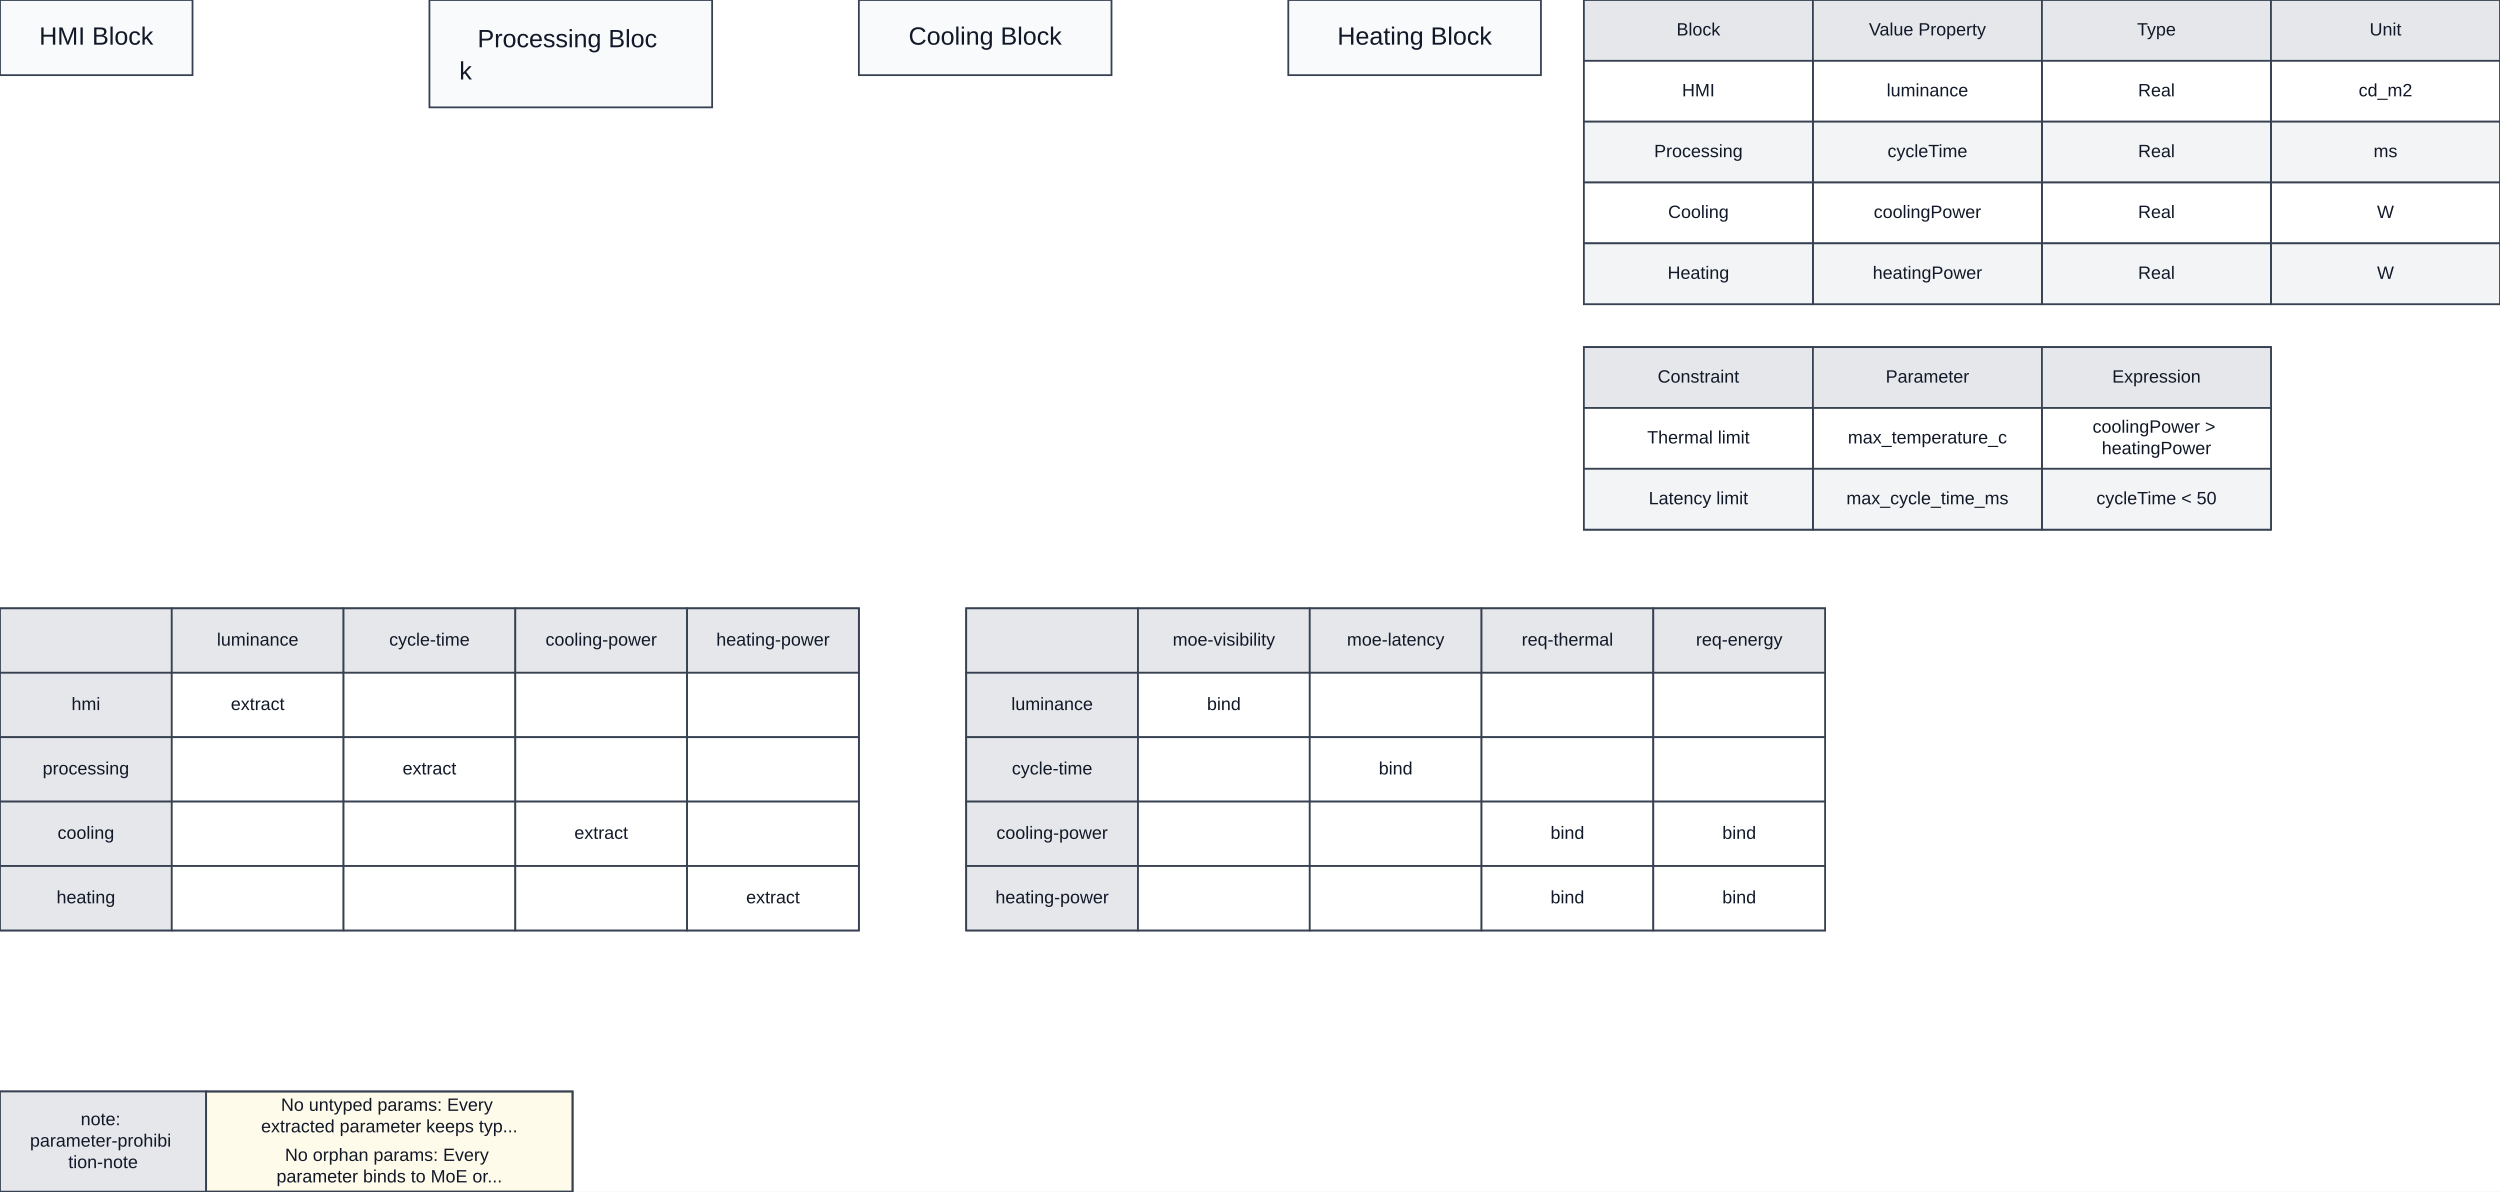
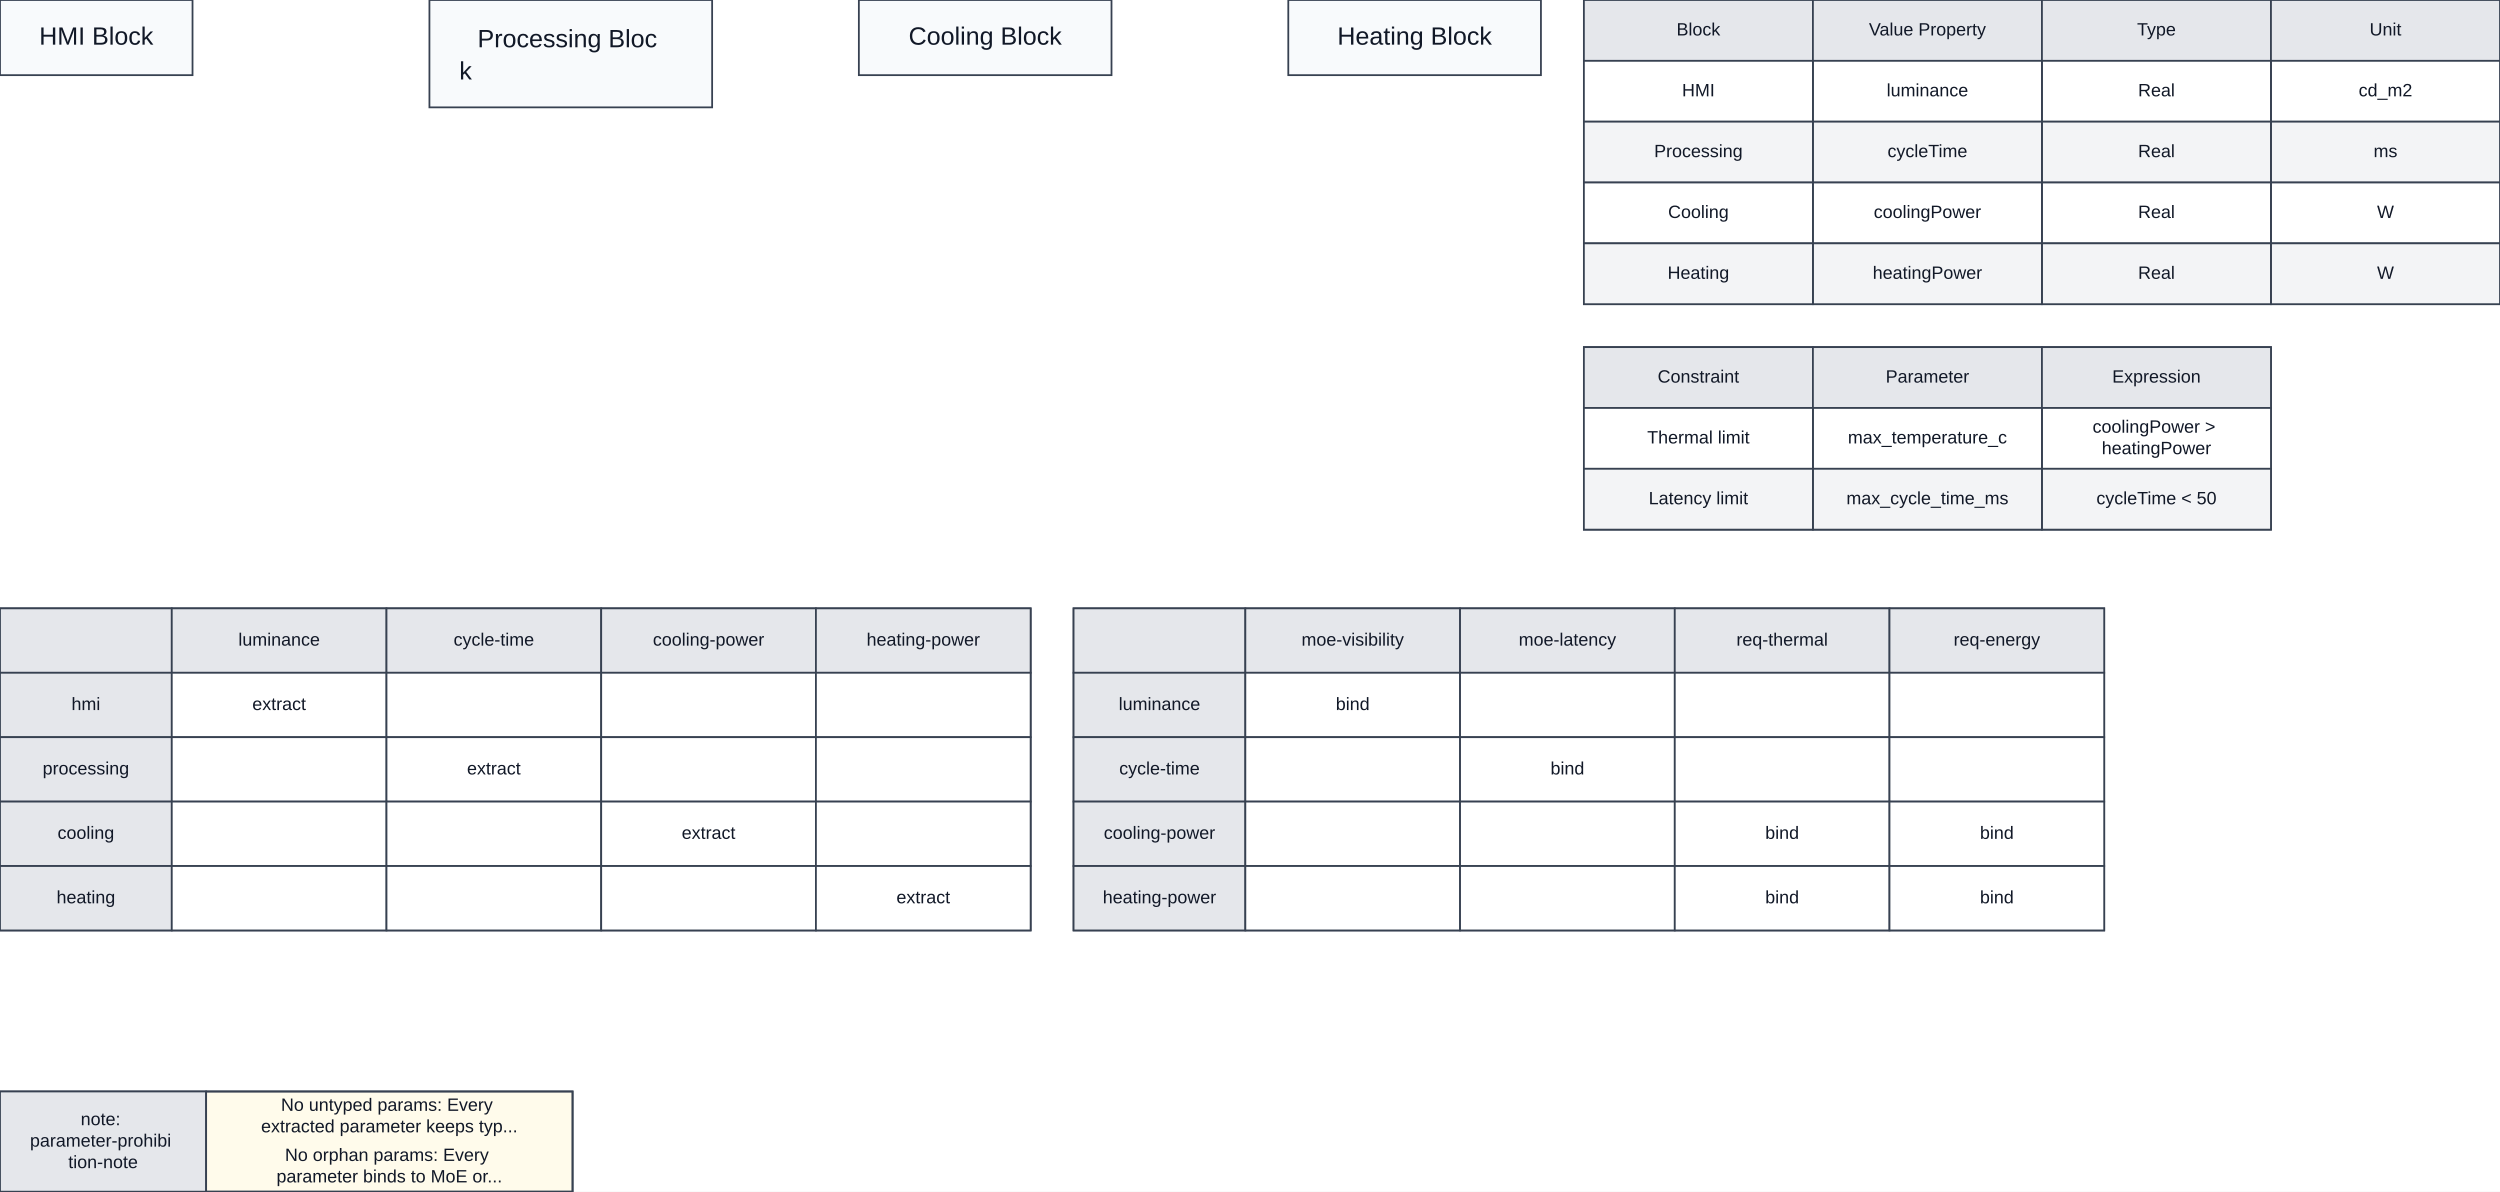
<svg xmlns="http://www.w3.org/2000/svg" role="img" viewBox="120 80 1397.2 666">
  <rect class="background" x="120" y="80" width="1397.2" height="666" fill="#ffffff" />
  <g class="matrix-block" data-id="structure-parameter-extraction-matrix" data-row-count="4" data-column-count="4">
-     <rect class="matrix-frame" x="120" y="420" width="480" height="180" fill="#f8fafc" stroke="#374151" />
+     <rect class="matrix-frame" x="120" y="420" width="576" height="180" fill="#f8fafc" stroke="#374151" />
    <rect class="matrix-corner-header" x="120" y="420" width="96" height="36" fill="#e5e7eb" stroke="#374151" />
-     <rect class="matrix-column-header" data-col="luminance" x="216" y="420" width="96" height="36" fill="#e5e7eb" stroke="#374151" />
-     <text class="matrix-column-label" x="264" y="438" text-anchor="middle" dominant-baseline="middle" font-family="Arial, sans-serif" font-size="10" fill="#111827">luminance</text>
-     <rect class="matrix-column-header" data-col="cycle-time" x="312" y="420" width="96" height="36" fill="#e5e7eb" stroke="#374151" />
-     <text class="matrix-column-label" x="360" y="438" text-anchor="middle" dominant-baseline="middle" font-family="Arial, sans-serif" font-size="10" fill="#111827">cycle-time</text>
-     <rect class="matrix-column-header" data-col="cooling-power" x="408" y="420" width="96" height="36" fill="#e5e7eb" stroke="#374151" />
-     <text class="matrix-column-label" x="456" y="438" text-anchor="middle" dominant-baseline="middle" font-family="Arial, sans-serif" font-size="10" fill="#111827">cooling-power</text>
-     <rect class="matrix-column-header" data-col="heating-power" x="504" y="420" width="96" height="36" fill="#e5e7eb" stroke="#374151" />
-     <text class="matrix-column-label" x="552" y="438" text-anchor="middle" dominant-baseline="middle" font-family="Arial, sans-serif" font-size="10" fill="#111827">heating-power</text>
+     <rect class="matrix-column-header" data-col="luminance" x="216" y="420" width="120" height="36" fill="#e5e7eb" stroke="#374151" />
+     <text class="matrix-column-label" x="276" y="438" text-anchor="middle" dominant-baseline="middle" font-family="Arial, sans-serif" font-size="10" fill="#111827">luminance</text>
+     <rect class="matrix-column-header" data-col="cycle-time" x="336" y="420" width="120" height="36" fill="#e5e7eb" stroke="#374151" />
+     <text class="matrix-column-label" x="396" y="438" text-anchor="middle" dominant-baseline="middle" font-family="Arial, sans-serif" font-size="10" fill="#111827">cycle-time</text>
+     <rect class="matrix-column-header" data-col="cooling-power" x="456" y="420" width="120" height="36" fill="#e5e7eb" stroke="#374151" />
+     <text class="matrix-column-label" x="516" y="438" text-anchor="middle" dominant-baseline="middle" font-family="Arial, sans-serif" font-size="10" fill="#111827">cooling-power</text>
+     <rect class="matrix-column-header" data-col="heating-power" x="576" y="420" width="120" height="36" fill="#e5e7eb" stroke="#374151" />
+     <text class="matrix-column-label" x="636" y="438" text-anchor="middle" dominant-baseline="middle" font-family="Arial, sans-serif" font-size="10" fill="#111827">heating-power</text>
    <rect class="matrix-row-header" data-row="hmi" x="120" y="456" width="96" height="36" fill="#e5e7eb" stroke="#374151" />
    <text class="matrix-row-label" x="168" y="474" text-anchor="middle" dominant-baseline="middle" font-family="Arial, sans-serif" font-size="10" fill="#111827">hmi</text>
-     <rect class="matrix-cell" data-row="hmi" data-col="luminance" x="216" y="456" width="96" height="36" fill="#ffffff" stroke="#374151" />
-     <text class="matrix-cell-label" x="264" y="474" text-anchor="middle" dominant-baseline="middle" font-family="Arial, sans-serif" font-size="10" fill="#111827">extract</text>
-     <rect class="matrix-cell" data-row="hmi" data-col="cycle-time" x="312" y="456" width="96" height="36" fill="#ffffff" stroke="#374151" />
-     <text class="matrix-cell-label" x="360" y="474" text-anchor="middle" dominant-baseline="middle" font-family="Arial, sans-serif" font-size="10" fill="#111827" />
-     <rect class="matrix-cell" data-row="hmi" data-col="cooling-power" x="408" y="456" width="96" height="36" fill="#ffffff" stroke="#374151" />
-     <text class="matrix-cell-label" x="456" y="474" text-anchor="middle" dominant-baseline="middle" font-family="Arial, sans-serif" font-size="10" fill="#111827" />
-     <rect class="matrix-cell" data-row="hmi" data-col="heating-power" x="504" y="456" width="96" height="36" fill="#ffffff" stroke="#374151" />
-     <text class="matrix-cell-label" x="552" y="474" text-anchor="middle" dominant-baseline="middle" font-family="Arial, sans-serif" font-size="10" fill="#111827" />
+     <rect class="matrix-cell" data-row="hmi" data-col="luminance" x="216" y="456" width="120" height="36" fill="#ffffff" stroke="#374151" />
+     <text class="matrix-cell-label" x="276" y="474" text-anchor="middle" dominant-baseline="middle" font-family="Arial, sans-serif" font-size="10" fill="#111827">extract</text>
+     <rect class="matrix-cell" data-row="hmi" data-col="cycle-time" x="336" y="456" width="120" height="36" fill="#ffffff" stroke="#374151" />
+     <text class="matrix-cell-label" x="396" y="474" text-anchor="middle" dominant-baseline="middle" font-family="Arial, sans-serif" font-size="10" fill="#111827" />
+     <rect class="matrix-cell" data-row="hmi" data-col="cooling-power" x="456" y="456" width="120" height="36" fill="#ffffff" stroke="#374151" />
+     <text class="matrix-cell-label" x="516" y="474" text-anchor="middle" dominant-baseline="middle" font-family="Arial, sans-serif" font-size="10" fill="#111827" />
+     <rect class="matrix-cell" data-row="hmi" data-col="heating-power" x="576" y="456" width="120" height="36" fill="#ffffff" stroke="#374151" />
+     <text class="matrix-cell-label" x="636" y="474" text-anchor="middle" dominant-baseline="middle" font-family="Arial, sans-serif" font-size="10" fill="#111827" />
    <rect class="matrix-row-header" data-row="processing" x="120" y="492" width="96" height="36" fill="#e5e7eb" stroke="#374151" />
    <text class="matrix-row-label" x="168" y="510" text-anchor="middle" dominant-baseline="middle" font-family="Arial, sans-serif" font-size="10" fill="#111827">processing</text>
-     <rect class="matrix-cell" data-row="processing" data-col="luminance" x="216" y="492" width="96" height="36" fill="#ffffff" stroke="#374151" />
-     <text class="matrix-cell-label" x="264" y="510" text-anchor="middle" dominant-baseline="middle" font-family="Arial, sans-serif" font-size="10" fill="#111827" />
-     <rect class="matrix-cell" data-row="processing" data-col="cycle-time" x="312" y="492" width="96" height="36" fill="#ffffff" stroke="#374151" />
-     <text class="matrix-cell-label" x="360" y="510" text-anchor="middle" dominant-baseline="middle" font-family="Arial, sans-serif" font-size="10" fill="#111827">extract</text>
-     <rect class="matrix-cell" data-row="processing" data-col="cooling-power" x="408" y="492" width="96" height="36" fill="#ffffff" stroke="#374151" />
-     <text class="matrix-cell-label" x="456" y="510" text-anchor="middle" dominant-baseline="middle" font-family="Arial, sans-serif" font-size="10" fill="#111827" />
-     <rect class="matrix-cell" data-row="processing" data-col="heating-power" x="504" y="492" width="96" height="36" fill="#ffffff" stroke="#374151" />
-     <text class="matrix-cell-label" x="552" y="510" text-anchor="middle" dominant-baseline="middle" font-family="Arial, sans-serif" font-size="10" fill="#111827" />
+     <rect class="matrix-cell" data-row="processing" data-col="luminance" x="216" y="492" width="120" height="36" fill="#ffffff" stroke="#374151" />
+     <text class="matrix-cell-label" x="276" y="510" text-anchor="middle" dominant-baseline="middle" font-family="Arial, sans-serif" font-size="10" fill="#111827" />
+     <rect class="matrix-cell" data-row="processing" data-col="cycle-time" x="336" y="492" width="120" height="36" fill="#ffffff" stroke="#374151" />
+     <text class="matrix-cell-label" x="396" y="510" text-anchor="middle" dominant-baseline="middle" font-family="Arial, sans-serif" font-size="10" fill="#111827">extract</text>
+     <rect class="matrix-cell" data-row="processing" data-col="cooling-power" x="456" y="492" width="120" height="36" fill="#ffffff" stroke="#374151" />
+     <text class="matrix-cell-label" x="516" y="510" text-anchor="middle" dominant-baseline="middle" font-family="Arial, sans-serif" font-size="10" fill="#111827" />
+     <rect class="matrix-cell" data-row="processing" data-col="heating-power" x="576" y="492" width="120" height="36" fill="#ffffff" stroke="#374151" />
+     <text class="matrix-cell-label" x="636" y="510" text-anchor="middle" dominant-baseline="middle" font-family="Arial, sans-serif" font-size="10" fill="#111827" />
    <rect class="matrix-row-header" data-row="cooling" x="120" y="528" width="96" height="36" fill="#e5e7eb" stroke="#374151" />
    <text class="matrix-row-label" x="168" y="546" text-anchor="middle" dominant-baseline="middle" font-family="Arial, sans-serif" font-size="10" fill="#111827">cooling</text>
-     <rect class="matrix-cell" data-row="cooling" data-col="luminance" x="216" y="528" width="96" height="36" fill="#ffffff" stroke="#374151" />
-     <text class="matrix-cell-label" x="264" y="546" text-anchor="middle" dominant-baseline="middle" font-family="Arial, sans-serif" font-size="10" fill="#111827" />
-     <rect class="matrix-cell" data-row="cooling" data-col="cycle-time" x="312" y="528" width="96" height="36" fill="#ffffff" stroke="#374151" />
-     <text class="matrix-cell-label" x="360" y="546" text-anchor="middle" dominant-baseline="middle" font-family="Arial, sans-serif" font-size="10" fill="#111827" />
-     <rect class="matrix-cell" data-row="cooling" data-col="cooling-power" x="408" y="528" width="96" height="36" fill="#ffffff" stroke="#374151" />
-     <text class="matrix-cell-label" x="456" y="546" text-anchor="middle" dominant-baseline="middle" font-family="Arial, sans-serif" font-size="10" fill="#111827">extract</text>
-     <rect class="matrix-cell" data-row="cooling" data-col="heating-power" x="504" y="528" width="96" height="36" fill="#ffffff" stroke="#374151" />
-     <text class="matrix-cell-label" x="552" y="546" text-anchor="middle" dominant-baseline="middle" font-family="Arial, sans-serif" font-size="10" fill="#111827" />
+     <rect class="matrix-cell" data-row="cooling" data-col="luminance" x="216" y="528" width="120" height="36" fill="#ffffff" stroke="#374151" />
+     <text class="matrix-cell-label" x="276" y="546" text-anchor="middle" dominant-baseline="middle" font-family="Arial, sans-serif" font-size="10" fill="#111827" />
+     <rect class="matrix-cell" data-row="cooling" data-col="cycle-time" x="336" y="528" width="120" height="36" fill="#ffffff" stroke="#374151" />
+     <text class="matrix-cell-label" x="396" y="546" text-anchor="middle" dominant-baseline="middle" font-family="Arial, sans-serif" font-size="10" fill="#111827" />
+     <rect class="matrix-cell" data-row="cooling" data-col="cooling-power" x="456" y="528" width="120" height="36" fill="#ffffff" stroke="#374151" />
+     <text class="matrix-cell-label" x="516" y="546" text-anchor="middle" dominant-baseline="middle" font-family="Arial, sans-serif" font-size="10" fill="#111827">extract</text>
+     <rect class="matrix-cell" data-row="cooling" data-col="heating-power" x="576" y="528" width="120" height="36" fill="#ffffff" stroke="#374151" />
+     <text class="matrix-cell-label" x="636" y="546" text-anchor="middle" dominant-baseline="middle" font-family="Arial, sans-serif" font-size="10" fill="#111827" />
    <rect class="matrix-row-header" data-row="heating" x="120" y="564" width="96" height="36" fill="#e5e7eb" stroke="#374151" />
    <text class="matrix-row-label" x="168" y="582" text-anchor="middle" dominant-baseline="middle" font-family="Arial, sans-serif" font-size="10" fill="#111827">heating</text>
-     <rect class="matrix-cell" data-row="heating" data-col="luminance" x="216" y="564" width="96" height="36" fill="#ffffff" stroke="#374151" />
-     <text class="matrix-cell-label" x="264" y="582" text-anchor="middle" dominant-baseline="middle" font-family="Arial, sans-serif" font-size="10" fill="#111827" />
-     <rect class="matrix-cell" data-row="heating" data-col="cycle-time" x="312" y="564" width="96" height="36" fill="#ffffff" stroke="#374151" />
-     <text class="matrix-cell-label" x="360" y="582" text-anchor="middle" dominant-baseline="middle" font-family="Arial, sans-serif" font-size="10" fill="#111827" />
-     <rect class="matrix-cell" data-row="heating" data-col="cooling-power" x="408" y="564" width="96" height="36" fill="#ffffff" stroke="#374151" />
-     <text class="matrix-cell-label" x="456" y="582" text-anchor="middle" dominant-baseline="middle" font-family="Arial, sans-serif" font-size="10" fill="#111827" />
-     <rect class="matrix-cell" data-row="heating" data-col="heating-power" x="504" y="564" width="96" height="36" fill="#ffffff" stroke="#374151" />
-     <text class="matrix-cell-label" x="552" y="582" text-anchor="middle" dominant-baseline="middle" font-family="Arial, sans-serif" font-size="10" fill="#111827">extract</text>
+     <rect class="matrix-cell" data-row="heating" data-col="luminance" x="216" y="564" width="120" height="36" fill="#ffffff" stroke="#374151" />
+     <text class="matrix-cell-label" x="276" y="582" text-anchor="middle" dominant-baseline="middle" font-family="Arial, sans-serif" font-size="10" fill="#111827" />
+     <rect class="matrix-cell" data-row="heating" data-col="cycle-time" x="336" y="564" width="120" height="36" fill="#ffffff" stroke="#374151" />
+     <text class="matrix-cell-label" x="396" y="582" text-anchor="middle" dominant-baseline="middle" font-family="Arial, sans-serif" font-size="10" fill="#111827" />
+     <rect class="matrix-cell" data-row="heating" data-col="cooling-power" x="456" y="564" width="120" height="36" fill="#ffffff" stroke="#374151" />
+     <text class="matrix-cell-label" x="516" y="582" text-anchor="middle" dominant-baseline="middle" font-family="Arial, sans-serif" font-size="10" fill="#111827" />
+     <rect class="matrix-cell" data-row="heating" data-col="heating-power" x="576" y="564" width="120" height="36" fill="#ffffff" stroke="#374151" />
+     <text class="matrix-cell-label" x="636" y="582" text-anchor="middle" dominant-baseline="middle" font-family="Arial, sans-serif" font-size="10" fill="#111827">extract</text>
  </g>
  <g class="matrix-block" data-id="parameter-moe-requirement-binding-matrix" data-row-count="4" data-column-count="4">
-     <rect class="matrix-frame" x="660" y="420" width="480" height="180" fill="#f8fafc" stroke="#374151" />
-     <rect class="matrix-corner-header" x="660" y="420" width="96" height="36" fill="#e5e7eb" stroke="#374151" />
-     <rect class="matrix-column-header" data-col="moe-visibility" x="756" y="420" width="96" height="36" fill="#e5e7eb" stroke="#374151" />
-     <text class="matrix-column-label" x="804" y="438" text-anchor="middle" dominant-baseline="middle" font-family="Arial, sans-serif" font-size="10" fill="#111827">moe-visibility</text>
-     <rect class="matrix-column-header" data-col="moe-latency" x="852" y="420" width="96" height="36" fill="#e5e7eb" stroke="#374151" />
-     <text class="matrix-column-label" x="900" y="438" text-anchor="middle" dominant-baseline="middle" font-family="Arial, sans-serif" font-size="10" fill="#111827">moe-latency</text>
-     <rect class="matrix-column-header" data-col="req-thermal" x="948" y="420" width="96" height="36" fill="#e5e7eb" stroke="#374151" />
-     <text class="matrix-column-label" x="996" y="438" text-anchor="middle" dominant-baseline="middle" font-family="Arial, sans-serif" font-size="10" fill="#111827">req-thermal</text>
-     <rect class="matrix-column-header" data-col="req-energy" x="1044" y="420" width="96" height="36" fill="#e5e7eb" stroke="#374151" />
-     <text class="matrix-column-label" x="1092" y="438" text-anchor="middle" dominant-baseline="middle" font-family="Arial, sans-serif" font-size="10" fill="#111827">req-energy</text>
-     <rect class="matrix-row-header" data-row="luminance" x="660" y="456" width="96" height="36" fill="#e5e7eb" stroke="#374151" />
-     <text class="matrix-row-label" x="708" y="474" text-anchor="middle" dominant-baseline="middle" font-family="Arial, sans-serif" font-size="10" fill="#111827">luminance</text>
-     <rect class="matrix-cell" data-row="luminance" data-col="moe-visibility" x="756" y="456" width="96" height="36" fill="#ffffff" stroke="#374151" />
-     <text class="matrix-cell-label" x="804" y="474" text-anchor="middle" dominant-baseline="middle" font-family="Arial, sans-serif" font-size="10" fill="#111827">bind</text>
-     <rect class="matrix-cell" data-row="luminance" data-col="moe-latency" x="852" y="456" width="96" height="36" fill="#ffffff" stroke="#374151" />
-     <text class="matrix-cell-label" x="900" y="474" text-anchor="middle" dominant-baseline="middle" font-family="Arial, sans-serif" font-size="10" fill="#111827" />
-     <rect class="matrix-cell" data-row="luminance" data-col="req-thermal" x="948" y="456" width="96" height="36" fill="#ffffff" stroke="#374151" />
+     <rect class="matrix-frame" x="720" y="420" width="576" height="180" fill="#f8fafc" stroke="#374151" />
+     <rect class="matrix-corner-header" x="720" y="420" width="96" height="36" fill="#e5e7eb" stroke="#374151" />
+     <rect class="matrix-column-header" data-col="moe-visibility" x="816" y="420" width="120" height="36" fill="#e5e7eb" stroke="#374151" />
+     <text class="matrix-column-label" x="876" y="438" text-anchor="middle" dominant-baseline="middle" font-family="Arial, sans-serif" font-size="10" fill="#111827">moe-visibility</text>
+     <rect class="matrix-column-header" data-col="moe-latency" x="936" y="420" width="120" height="36" fill="#e5e7eb" stroke="#374151" />
+     <text class="matrix-column-label" x="996" y="438" text-anchor="middle" dominant-baseline="middle" font-family="Arial, sans-serif" font-size="10" fill="#111827">moe-latency</text>
+     <rect class="matrix-column-header" data-col="req-thermal" x="1056" y="420" width="120" height="36" fill="#e5e7eb" stroke="#374151" />
+     <text class="matrix-column-label" x="1116" y="438" text-anchor="middle" dominant-baseline="middle" font-family="Arial, sans-serif" font-size="10" fill="#111827">req-thermal</text>
+     <rect class="matrix-column-header" data-col="req-energy" x="1176" y="420" width="120" height="36" fill="#e5e7eb" stroke="#374151" />
+     <text class="matrix-column-label" x="1236" y="438" text-anchor="middle" dominant-baseline="middle" font-family="Arial, sans-serif" font-size="10" fill="#111827">req-energy</text>
+     <rect class="matrix-row-header" data-row="luminance" x="720" y="456" width="96" height="36" fill="#e5e7eb" stroke="#374151" />
+     <text class="matrix-row-label" x="768" y="474" text-anchor="middle" dominant-baseline="middle" font-family="Arial, sans-serif" font-size="10" fill="#111827">luminance</text>
+     <rect class="matrix-cell" data-row="luminance" data-col="moe-visibility" x="816" y="456" width="120" height="36" fill="#ffffff" stroke="#374151" />
+     <text class="matrix-cell-label" x="876" y="474" text-anchor="middle" dominant-baseline="middle" font-family="Arial, sans-serif" font-size="10" fill="#111827">bind</text>
+     <rect class="matrix-cell" data-row="luminance" data-col="moe-latency" x="936" y="456" width="120" height="36" fill="#ffffff" stroke="#374151" />
    <text class="matrix-cell-label" x="996" y="474" text-anchor="middle" dominant-baseline="middle" font-family="Arial, sans-serif" font-size="10" fill="#111827" />
-     <rect class="matrix-cell" data-row="luminance" data-col="req-energy" x="1044" y="456" width="96" height="36" fill="#ffffff" stroke="#374151" />
-     <text class="matrix-cell-label" x="1092" y="474" text-anchor="middle" dominant-baseline="middle" font-family="Arial, sans-serif" font-size="10" fill="#111827" />
-     <rect class="matrix-row-header" data-row="cycle-time" x="660" y="492" width="96" height="36" fill="#e5e7eb" stroke="#374151" />
-     <text class="matrix-row-label" x="708" y="510" text-anchor="middle" dominant-baseline="middle" font-family="Arial, sans-serif" font-size="10" fill="#111827">cycle-time</text>
-     <rect class="matrix-cell" data-row="cycle-time" data-col="moe-visibility" x="756" y="492" width="96" height="36" fill="#ffffff" stroke="#374151" />
-     <text class="matrix-cell-label" x="804" y="510" text-anchor="middle" dominant-baseline="middle" font-family="Arial, sans-serif" font-size="10" fill="#111827" />
-     <rect class="matrix-cell" data-row="cycle-time" data-col="moe-latency" x="852" y="492" width="96" height="36" fill="#ffffff" stroke="#374151" />
-     <text class="matrix-cell-label" x="900" y="510" text-anchor="middle" dominant-baseline="middle" font-family="Arial, sans-serif" font-size="10" fill="#111827">bind</text>
-     <rect class="matrix-cell" data-row="cycle-time" data-col="req-thermal" x="948" y="492" width="96" height="36" fill="#ffffff" stroke="#374151" />
-     <text class="matrix-cell-label" x="996" y="510" text-anchor="middle" dominant-baseline="middle" font-family="Arial, sans-serif" font-size="10" fill="#111827" />
-     <rect class="matrix-cell" data-row="cycle-time" data-col="req-energy" x="1044" y="492" width="96" height="36" fill="#ffffff" stroke="#374151" />
-     <text class="matrix-cell-label" x="1092" y="510" text-anchor="middle" dominant-baseline="middle" font-family="Arial, sans-serif" font-size="10" fill="#111827" />
-     <rect class="matrix-row-header" data-row="cooling-power" x="660" y="528" width="96" height="36" fill="#e5e7eb" stroke="#374151" />
-     <text class="matrix-row-label" x="708" y="546" text-anchor="middle" dominant-baseline="middle" font-family="Arial, sans-serif" font-size="10" fill="#111827">cooling-power</text>
-     <rect class="matrix-cell" data-row="cooling-power" data-col="moe-visibility" x="756" y="528" width="96" height="36" fill="#ffffff" stroke="#374151" />
-     <text class="matrix-cell-label" x="804" y="546" text-anchor="middle" dominant-baseline="middle" font-family="Arial, sans-serif" font-size="10" fill="#111827" />
-     <rect class="matrix-cell" data-row="cooling-power" data-col="moe-latency" x="852" y="528" width="96" height="36" fill="#ffffff" stroke="#374151" />
-     <text class="matrix-cell-label" x="900" y="546" text-anchor="middle" dominant-baseline="middle" font-family="Arial, sans-serif" font-size="10" fill="#111827" />
-     <rect class="matrix-cell" data-row="cooling-power" data-col="req-thermal" x="948" y="528" width="96" height="36" fill="#ffffff" stroke="#374151" />
-     <text class="matrix-cell-label" x="996" y="546" text-anchor="middle" dominant-baseline="middle" font-family="Arial, sans-serif" font-size="10" fill="#111827">bind</text>
-     <rect class="matrix-cell" data-row="cooling-power" data-col="req-energy" x="1044" y="528" width="96" height="36" fill="#ffffff" stroke="#374151" />
-     <text class="matrix-cell-label" x="1092" y="546" text-anchor="middle" dominant-baseline="middle" font-family="Arial, sans-serif" font-size="10" fill="#111827">bind</text>
-     <rect class="matrix-row-header" data-row="heating-power" x="660" y="564" width="96" height="36" fill="#e5e7eb" stroke="#374151" />
-     <text class="matrix-row-label" x="708" y="582" text-anchor="middle" dominant-baseline="middle" font-family="Arial, sans-serif" font-size="10" fill="#111827">heating-power</text>
-     <rect class="matrix-cell" data-row="heating-power" data-col="moe-visibility" x="756" y="564" width="96" height="36" fill="#ffffff" stroke="#374151" />
-     <text class="matrix-cell-label" x="804" y="582" text-anchor="middle" dominant-baseline="middle" font-family="Arial, sans-serif" font-size="10" fill="#111827" />
-     <rect class="matrix-cell" data-row="heating-power" data-col="moe-latency" x="852" y="564" width="96" height="36" fill="#ffffff" stroke="#374151" />
-     <text class="matrix-cell-label" x="900" y="582" text-anchor="middle" dominant-baseline="middle" font-family="Arial, sans-serif" font-size="10" fill="#111827" />
-     <rect class="matrix-cell" data-row="heating-power" data-col="req-thermal" x="948" y="564" width="96" height="36" fill="#ffffff" stroke="#374151" />
-     <text class="matrix-cell-label" x="996" y="582" text-anchor="middle" dominant-baseline="middle" font-family="Arial, sans-serif" font-size="10" fill="#111827">bind</text>
-     <rect class="matrix-cell" data-row="heating-power" data-col="req-energy" x="1044" y="564" width="96" height="36" fill="#ffffff" stroke="#374151" />
-     <text class="matrix-cell-label" x="1092" y="582" text-anchor="middle" dominant-baseline="middle" font-family="Arial, sans-serif" font-size="10" fill="#111827">bind</text>
+     <rect class="matrix-cell" data-row="luminance" data-col="req-thermal" x="1056" y="456" width="120" height="36" fill="#ffffff" stroke="#374151" />
+     <text class="matrix-cell-label" x="1116" y="474" text-anchor="middle" dominant-baseline="middle" font-family="Arial, sans-serif" font-size="10" fill="#111827" />
+     <rect class="matrix-cell" data-row="luminance" data-col="req-energy" x="1176" y="456" width="120" height="36" fill="#ffffff" stroke="#374151" />
+     <text class="matrix-cell-label" x="1236" y="474" text-anchor="middle" dominant-baseline="middle" font-family="Arial, sans-serif" font-size="10" fill="#111827" />
+     <rect class="matrix-row-header" data-row="cycle-time" x="720" y="492" width="96" height="36" fill="#e5e7eb" stroke="#374151" />
+     <text class="matrix-row-label" x="768" y="510" text-anchor="middle" dominant-baseline="middle" font-family="Arial, sans-serif" font-size="10" fill="#111827">cycle-time</text>
+     <rect class="matrix-cell" data-row="cycle-time" data-col="moe-visibility" x="816" y="492" width="120" height="36" fill="#ffffff" stroke="#374151" />
+     <text class="matrix-cell-label" x="876" y="510" text-anchor="middle" dominant-baseline="middle" font-family="Arial, sans-serif" font-size="10" fill="#111827" />
+     <rect class="matrix-cell" data-row="cycle-time" data-col="moe-latency" x="936" y="492" width="120" height="36" fill="#ffffff" stroke="#374151" />
+     <text class="matrix-cell-label" x="996" y="510" text-anchor="middle" dominant-baseline="middle" font-family="Arial, sans-serif" font-size="10" fill="#111827">bind</text>
+     <rect class="matrix-cell" data-row="cycle-time" data-col="req-thermal" x="1056" y="492" width="120" height="36" fill="#ffffff" stroke="#374151" />
+     <text class="matrix-cell-label" x="1116" y="510" text-anchor="middle" dominant-baseline="middle" font-family="Arial, sans-serif" font-size="10" fill="#111827" />
+     <rect class="matrix-cell" data-row="cycle-time" data-col="req-energy" x="1176" y="492" width="120" height="36" fill="#ffffff" stroke="#374151" />
+     <text class="matrix-cell-label" x="1236" y="510" text-anchor="middle" dominant-baseline="middle" font-family="Arial, sans-serif" font-size="10" fill="#111827" />
+     <rect class="matrix-row-header" data-row="cooling-power" x="720" y="528" width="96" height="36" fill="#e5e7eb" stroke="#374151" />
+     <text class="matrix-row-label" x="768" y="546" text-anchor="middle" dominant-baseline="middle" font-family="Arial, sans-serif" font-size="10" fill="#111827">cooling-power</text>
+     <rect class="matrix-cell" data-row="cooling-power" data-col="moe-visibility" x="816" y="528" width="120" height="36" fill="#ffffff" stroke="#374151" />
+     <text class="matrix-cell-label" x="876" y="546" text-anchor="middle" dominant-baseline="middle" font-family="Arial, sans-serif" font-size="10" fill="#111827" />
+     <rect class="matrix-cell" data-row="cooling-power" data-col="moe-latency" x="936" y="528" width="120" height="36" fill="#ffffff" stroke="#374151" />
+     <text class="matrix-cell-label" x="996" y="546" text-anchor="middle" dominant-baseline="middle" font-family="Arial, sans-serif" font-size="10" fill="#111827" />
+     <rect class="matrix-cell" data-row="cooling-power" data-col="req-thermal" x="1056" y="528" width="120" height="36" fill="#ffffff" stroke="#374151" />
+     <text class="matrix-cell-label" x="1116" y="546" text-anchor="middle" dominant-baseline="middle" font-family="Arial, sans-serif" font-size="10" fill="#111827">bind</text>
+     <rect class="matrix-cell" data-row="cooling-power" data-col="req-energy" x="1176" y="528" width="120" height="36" fill="#ffffff" stroke="#374151" />
+     <text class="matrix-cell-label" x="1236" y="546" text-anchor="middle" dominant-baseline="middle" font-family="Arial, sans-serif" font-size="10" fill="#111827">bind</text>
+     <rect class="matrix-row-header" data-row="heating-power" x="720" y="564" width="96" height="36" fill="#e5e7eb" stroke="#374151" />
+     <text class="matrix-row-label" x="768" y="582" text-anchor="middle" dominant-baseline="middle" font-family="Arial, sans-serif" font-size="10" fill="#111827">heating-power</text>
+     <rect class="matrix-cell" data-row="heating-power" data-col="moe-visibility" x="816" y="564" width="120" height="36" fill="#ffffff" stroke="#374151" />
+     <text class="matrix-cell-label" x="876" y="582" text-anchor="middle" dominant-baseline="middle" font-family="Arial, sans-serif" font-size="10" fill="#111827" />
+     <rect class="matrix-cell" data-row="heating-power" data-col="moe-latency" x="936" y="564" width="120" height="36" fill="#ffffff" stroke="#374151" />
+     <text class="matrix-cell-label" x="996" y="582" text-anchor="middle" dominant-baseline="middle" font-family="Arial, sans-serif" font-size="10" fill="#111827" />
+     <rect class="matrix-cell" data-row="heating-power" data-col="req-thermal" x="1056" y="564" width="120" height="36" fill="#ffffff" stroke="#374151" />
+     <text class="matrix-cell-label" x="1116" y="582" text-anchor="middle" dominant-baseline="middle" font-family="Arial, sans-serif" font-size="10" fill="#111827">bind</text>
+     <rect class="matrix-cell" data-row="heating-power" data-col="req-energy" x="1176" y="564" width="120" height="36" fill="#ffffff" stroke="#374151" />
+     <text class="matrix-cell-label" x="1236" y="582" text-anchor="middle" dominant-baseline="middle" font-family="Arial, sans-serif" font-size="10" fill="#111827">bind</text>
  </g>
  <g class="table-block" data-id="block-value-properties-table" data-row-count="4" data-column-count="4">
    <rect class="table-frame" x="1005.2" y="80" width="512" height="170" fill="#f8fafc" stroke="#374151" />
    <g class="table-header" data-column-count="4">
      <rect class="table-header-cell" data-col="block" x="1005.2" y="80" width="128" height="34" fill="#e5e7eb" stroke="#374151" />
      <text class="table-header-label" x="1069.2" y="97" text-anchor="middle" dominant-baseline="middle" font-family="Arial, sans-serif" font-size="10" fill="#111827">Block</text>
      <rect class="table-header-cell" data-col="property" x="1133.2" y="80" width="128" height="34" fill="#e5e7eb" stroke="#374151" />
      <text class="table-header-label" x="1197.2" y="97" text-anchor="middle" dominant-baseline="middle" font-family="Arial, sans-serif" font-size="10" fill="#111827">Value Property</text>
      <rect class="table-header-cell" data-col="type" x="1261.2" y="80" width="128" height="34" fill="#e5e7eb" stroke="#374151" />
      <text class="table-header-label" x="1325.2" y="97" text-anchor="middle" dominant-baseline="middle" font-family="Arial, sans-serif" font-size="10" fill="#111827">Type</text>
      <rect class="table-header-cell" data-col="unit" x="1389.2" y="80" width="128" height="34" fill="#e5e7eb" stroke="#374151" />
      <text class="table-header-label" x="1453.2" y="97" text-anchor="middle" dominant-baseline="middle" font-family="Arial, sans-serif" font-size="10" fill="#111827">Unit</text>
    </g>
    <g class="table-row table-row-even" data-row="hmi-luminance">
      <rect class="table-row-even" data-row="hmi-luminance" x="1005.2" y="114" width="512" height="34" fill="#ffffff" stroke="none" />
      <rect class="table-cell" data-col="block" x="1005.2" y="114" width="128" height="34" fill="transparent" stroke="#374151" />
      <text class="table-cell-label" x="1069.2" y="131" text-anchor="middle" dominant-baseline="middle" font-family="Arial, sans-serif" font-size="10" fill="#111827">HMI</text>
      <rect class="table-cell" data-col="property" x="1133.2" y="114" width="128" height="34" fill="transparent" stroke="#374151" />
      <text class="table-cell-label" x="1197.2" y="131" text-anchor="middle" dominant-baseline="middle" font-family="Arial, sans-serif" font-size="10" fill="#111827">luminance</text>
      <rect class="table-cell" data-col="type" x="1261.2" y="114" width="128" height="34" fill="transparent" stroke="#374151" />
      <text class="table-cell-label" x="1325.2" y="131" text-anchor="middle" dominant-baseline="middle" font-family="Arial, sans-serif" font-size="10" fill="#111827">Real</text>
      <rect class="table-cell" data-col="unit" x="1389.2" y="114" width="128" height="34" fill="transparent" stroke="#374151" />
      <text class="table-cell-label" x="1453.2" y="131" text-anchor="middle" dominant-baseline="middle" font-family="Arial, sans-serif" font-size="10" fill="#111827">cd_m2</text>
    </g>
    <g class="table-row table-row-odd" data-row="processing-cycle-time">
      <rect class="table-row-odd" data-row="processing-cycle-time" x="1005.2" y="148" width="512" height="34" fill="#f3f4f6" stroke="none" />
      <rect class="table-cell" data-col="block" x="1005.2" y="148" width="128" height="34" fill="transparent" stroke="#374151" />
      <text class="table-cell-label" x="1069.2" y="165" text-anchor="middle" dominant-baseline="middle" font-family="Arial, sans-serif" font-size="10" fill="#111827">Processing</text>
      <rect class="table-cell" data-col="property" x="1133.2" y="148" width="128" height="34" fill="transparent" stroke="#374151" />
      <text class="table-cell-label" x="1197.2" y="165" text-anchor="middle" dominant-baseline="middle" font-family="Arial, sans-serif" font-size="10" fill="#111827">cycleTime</text>
      <rect class="table-cell" data-col="type" x="1261.2" y="148" width="128" height="34" fill="transparent" stroke="#374151" />
      <text class="table-cell-label" x="1325.2" y="165" text-anchor="middle" dominant-baseline="middle" font-family="Arial, sans-serif" font-size="10" fill="#111827">Real</text>
      <rect class="table-cell" data-col="unit" x="1389.2" y="148" width="128" height="34" fill="transparent" stroke="#374151" />
      <text class="table-cell-label" x="1453.2" y="165" text-anchor="middle" dominant-baseline="middle" font-family="Arial, sans-serif" font-size="10" fill="#111827">ms</text>
    </g>
    <g class="table-row table-row-even" data-row="cooling-power">
      <rect class="table-row-even" data-row="cooling-power" x="1005.2" y="182" width="512" height="34" fill="#ffffff" stroke="none" />
      <rect class="table-cell" data-col="block" x="1005.2" y="182" width="128" height="34" fill="transparent" stroke="#374151" />
      <text class="table-cell-label" x="1069.2" y="199" text-anchor="middle" dominant-baseline="middle" font-family="Arial, sans-serif" font-size="10" fill="#111827">Cooling</text>
      <rect class="table-cell" data-col="property" x="1133.2" y="182" width="128" height="34" fill="transparent" stroke="#374151" />
      <text class="table-cell-label" x="1197.2" y="199" text-anchor="middle" dominant-baseline="middle" font-family="Arial, sans-serif" font-size="10" fill="#111827">coolingPower</text>
      <rect class="table-cell" data-col="type" x="1261.2" y="182" width="128" height="34" fill="transparent" stroke="#374151" />
      <text class="table-cell-label" x="1325.2" y="199" text-anchor="middle" dominant-baseline="middle" font-family="Arial, sans-serif" font-size="10" fill="#111827">Real</text>
      <rect class="table-cell" data-col="unit" x="1389.2" y="182" width="128" height="34" fill="transparent" stroke="#374151" />
      <text class="table-cell-label" x="1453.2" y="199" text-anchor="middle" dominant-baseline="middle" font-family="Arial, sans-serif" font-size="10" fill="#111827">W</text>
    </g>
    <g class="table-row table-row-odd" data-row="heating-power">
      <rect class="table-row-odd" data-row="heating-power" x="1005.2" y="216" width="512" height="34" fill="#f3f4f6" stroke="none" />
      <rect class="table-cell" data-col="block" x="1005.2" y="216" width="128" height="34" fill="transparent" stroke="#374151" />
      <text class="table-cell-label" x="1069.2" y="233" text-anchor="middle" dominant-baseline="middle" font-family="Arial, sans-serif" font-size="10" fill="#111827">Heating</text>
      <rect class="table-cell" data-col="property" x="1133.2" y="216" width="128" height="34" fill="transparent" stroke="#374151" />
      <text class="table-cell-label" x="1197.2" y="233" text-anchor="middle" dominant-baseline="middle" font-family="Arial, sans-serif" font-size="10" fill="#111827">heatingPower</text>
      <rect class="table-cell" data-col="type" x="1261.2" y="216" width="128" height="34" fill="transparent" stroke="#374151" />
      <text class="table-cell-label" x="1325.2" y="233" text-anchor="middle" dominant-baseline="middle" font-family="Arial, sans-serif" font-size="10" fill="#111827">Real</text>
      <rect class="table-cell" data-col="unit" x="1389.2" y="216" width="128" height="34" fill="transparent" stroke="#374151" />
      <text class="table-cell-label" x="1453.2" y="233" text-anchor="middle" dominant-baseline="middle" font-family="Arial, sans-serif" font-size="10" fill="#111827">W</text>
    </g>
  </g>
  <g class="table-block" data-id="constraint-params-table" data-row-count="2" data-column-count="3">
    <rect class="table-frame" x="1005.2" y="274" width="384" height="102" fill="#f8fafc" stroke="#374151" />
    <g class="table-header" data-column-count="3">
      <rect class="table-header-cell" data-col="constraint" x="1005.2" y="274" width="128" height="34" fill="#e5e7eb" stroke="#374151" />
      <text class="table-header-label" x="1069.2" y="291" text-anchor="middle" dominant-baseline="middle" font-family="Arial, sans-serif" font-size="10" fill="#111827">Constraint</text>
      <rect class="table-header-cell" data-col="parameter" x="1133.2" y="274" width="128" height="34" fill="#e5e7eb" stroke="#374151" />
      <text class="table-header-label" x="1197.2" y="291" text-anchor="middle" dominant-baseline="middle" font-family="Arial, sans-serif" font-size="10" fill="#111827">Parameter</text>
      <rect class="table-header-cell" data-col="expression" x="1261.2" y="274" width="128" height="34" fill="#e5e7eb" stroke="#374151" />
      <text class="table-header-label" x="1325.2" y="291" text-anchor="middle" dominant-baseline="middle" font-family="Arial, sans-serif" font-size="10" fill="#111827">Expression</text>
    </g>
    <g class="table-row table-row-even" data-row="thermal-limit">
      <rect class="table-row-even" data-row="thermal-limit" x="1005.2" y="308" width="384" height="34" fill="#ffffff" stroke="none" />
      <rect class="table-cell" data-col="constraint" x="1005.2" y="308" width="128" height="34" fill="transparent" stroke="#374151" />
      <text class="table-cell-label" x="1069.2" y="325" text-anchor="middle" dominant-baseline="middle" font-family="Arial, sans-serif" font-size="10" fill="#111827">Thermal limit</text>
      <rect class="table-cell" data-col="parameter" x="1133.2" y="308" width="128" height="34" fill="transparent" stroke="#374151" />
      <text class="table-cell-label" x="1197.2" y="325" text-anchor="middle" dominant-baseline="middle" font-family="Arial, sans-serif" font-size="10" fill="#111827">max_temperature_c</text>
      <rect class="table-cell" data-col="expression" x="1261.2" y="308" width="128" height="34" fill="transparent" stroke="#374151" />
      <text class="table-cell-label" x="1325.2" y="319" text-anchor="middle" dominant-baseline="middle" font-family="Arial, sans-serif" font-size="10" fill="#111827">
        <tspan x="1325.2" y="319">coolingPower &gt;</tspan>
        <tspan x="1325.2" y="331">heatingPower</tspan>
      </text>
    </g>
    <g class="table-row table-row-odd" data-row="latency-limit">
      <rect class="table-row-odd" data-row="latency-limit" x="1005.2" y="342" width="384" height="34" fill="#f3f4f6" stroke="none" />
      <rect class="table-cell" data-col="constraint" x="1005.2" y="342" width="128" height="34" fill="transparent" stroke="#374151" />
      <text class="table-cell-label" x="1069.2" y="359" text-anchor="middle" dominant-baseline="middle" font-family="Arial, sans-serif" font-size="10" fill="#111827">Latency limit</text>
      <rect class="table-cell" data-col="parameter" x="1133.2" y="342" width="128" height="34" fill="transparent" stroke="#374151" />
      <text class="table-cell-label" x="1197.2" y="359" text-anchor="middle" dominant-baseline="middle" font-family="Arial, sans-serif" font-size="10" fill="#111827">max_cycle_time_ms</text>
      <rect class="table-cell" data-col="expression" x="1261.2" y="342" width="128" height="34" fill="transparent" stroke="#374151" />
      <text class="table-cell-label" x="1325.2" y="359" text-anchor="middle" dominant-baseline="middle" font-family="Arial, sans-serif" font-size="10" fill="#111827">cycleTime &lt; 50</text>
    </g>
  </g>
  <g class="evidence-panel evidence-panel--note" data-id="parameter-prohibition-note" data-kind="note" data-item-count="2">
    <rect class="evidence-panel-frame" x="120" y="690" width="320" height="56" fill="#fffbeb" stroke="#374151" />
    <g class="evidence-panel-title-cell">
      <rect class="evidence-panel-title-bg" x="120" y="690" width="115.2" height="56" fill="#e5e7eb" stroke="#374151" />
      <text class="evidence-panel-title" x="177.6" y="706" text-anchor="middle" dominant-baseline="middle" font-family="Arial, sans-serif" font-size="10" fill="#111827">
        <tspan x="177.6" y="706">note:</tspan>
        <tspan x="177.6" y="718">parameter-prohibi</tspan>
        <tspan x="177.6" y="730">tion-note</tspan>
      </text>
    </g>
    <g class="evidence-panel-items-cell">
      <rect class="evidence-panel-items-bg" x="235.2" y="690" width="204.8" height="56" fill="transparent" stroke="#374151" />
      <rect class="evidence-panel-item" data-item="no-untyped-params" x="235.2" y="690" width="204.8" height="28" fill="transparent" stroke="none" />
      <text class="evidence-panel-item-label" x="337.6" y="698" text-anchor="middle" dominant-baseline="middle" font-family="Arial, sans-serif" font-size="10" fill="#111827">
        <tspan x="337.6" y="698">No untyped params: Every</tspan>
        <tspan x="337.6" y="710">extracted parameter keeps typ...</tspan>
      </text>
      <rect class="evidence-panel-item" data-item="no-orphan-params" x="235.2" y="718" width="204.8" height="28" fill="transparent" stroke="none" />
      <text class="evidence-panel-item-label" x="337.6" y="726" text-anchor="middle" dominant-baseline="middle" font-family="Arial, sans-serif" font-size="10" fill="#111827">
        <tspan x="337.6" y="726">No orphan params: Every</tspan>
        <tspan x="337.6" y="738">parameter binds to MoE or...</tspan>
      </text>
    </g>
  </g>
  <rect class="node node-rectangle" data-id="structure-block-cooling" fill="#f8fafc" stroke="#374151" x="600" y="80" width="141.2" height="42" />
  <rect class="node node-rectangle" data-id="structure-block-heating" fill="#f8fafc" stroke="#374151" x="840" y="80" width="141.2" height="42" />
  <rect class="node node-rectangle" data-id="structure-block-hmi" fill="#f8fafc" stroke="#374151" x="120" y="80" width="107.6" height="42" />
  <rect class="node node-rectangle" data-id="structure-block-processing" fill="#f8fafc" stroke="#374151" x="360" y="80" width="158" height="60" />
  <text class="label" data-for="structure-block-cooling" data-text-surface="node-label" data-owner-id="structure-block-cooling" data-text-backend="deterministic" font-family="Arial, sans-serif" font-size="14" fill="#111827" text-anchor="middle" dominant-baseline="middle" x="670.6" y="101">Cooling Block</text>
  <text class="label" data-for="structure-block-heating" data-text-surface="node-label" data-owner-id="structure-block-heating" data-text-backend="deterministic" font-family="Arial, sans-serif" font-size="14" fill="#111827" text-anchor="middle" dominant-baseline="middle" x="910.6" y="101">Heating Block</text>
  <text class="label" data-for="structure-block-hmi" data-text-surface="node-label" data-owner-id="structure-block-hmi" data-text-backend="deterministic" font-family="Arial, sans-serif" font-size="14" fill="#111827" text-anchor="middle" dominant-baseline="middle" x="173.8" y="101">HMI Block</text>
  <text class="label" data-for="structure-block-processing" data-text-surface="node-label" data-owner-id="structure-block-processing" data-text-backend="deterministic" font-family="Arial, sans-serif" font-size="14" fill="#111827" text-anchor="middle">
    <tspan x="439" y="106.4">Processing Bloc</tspan>
    <tspan x="380.2" y="124.4">k</tspan>
  </text>
</svg>
